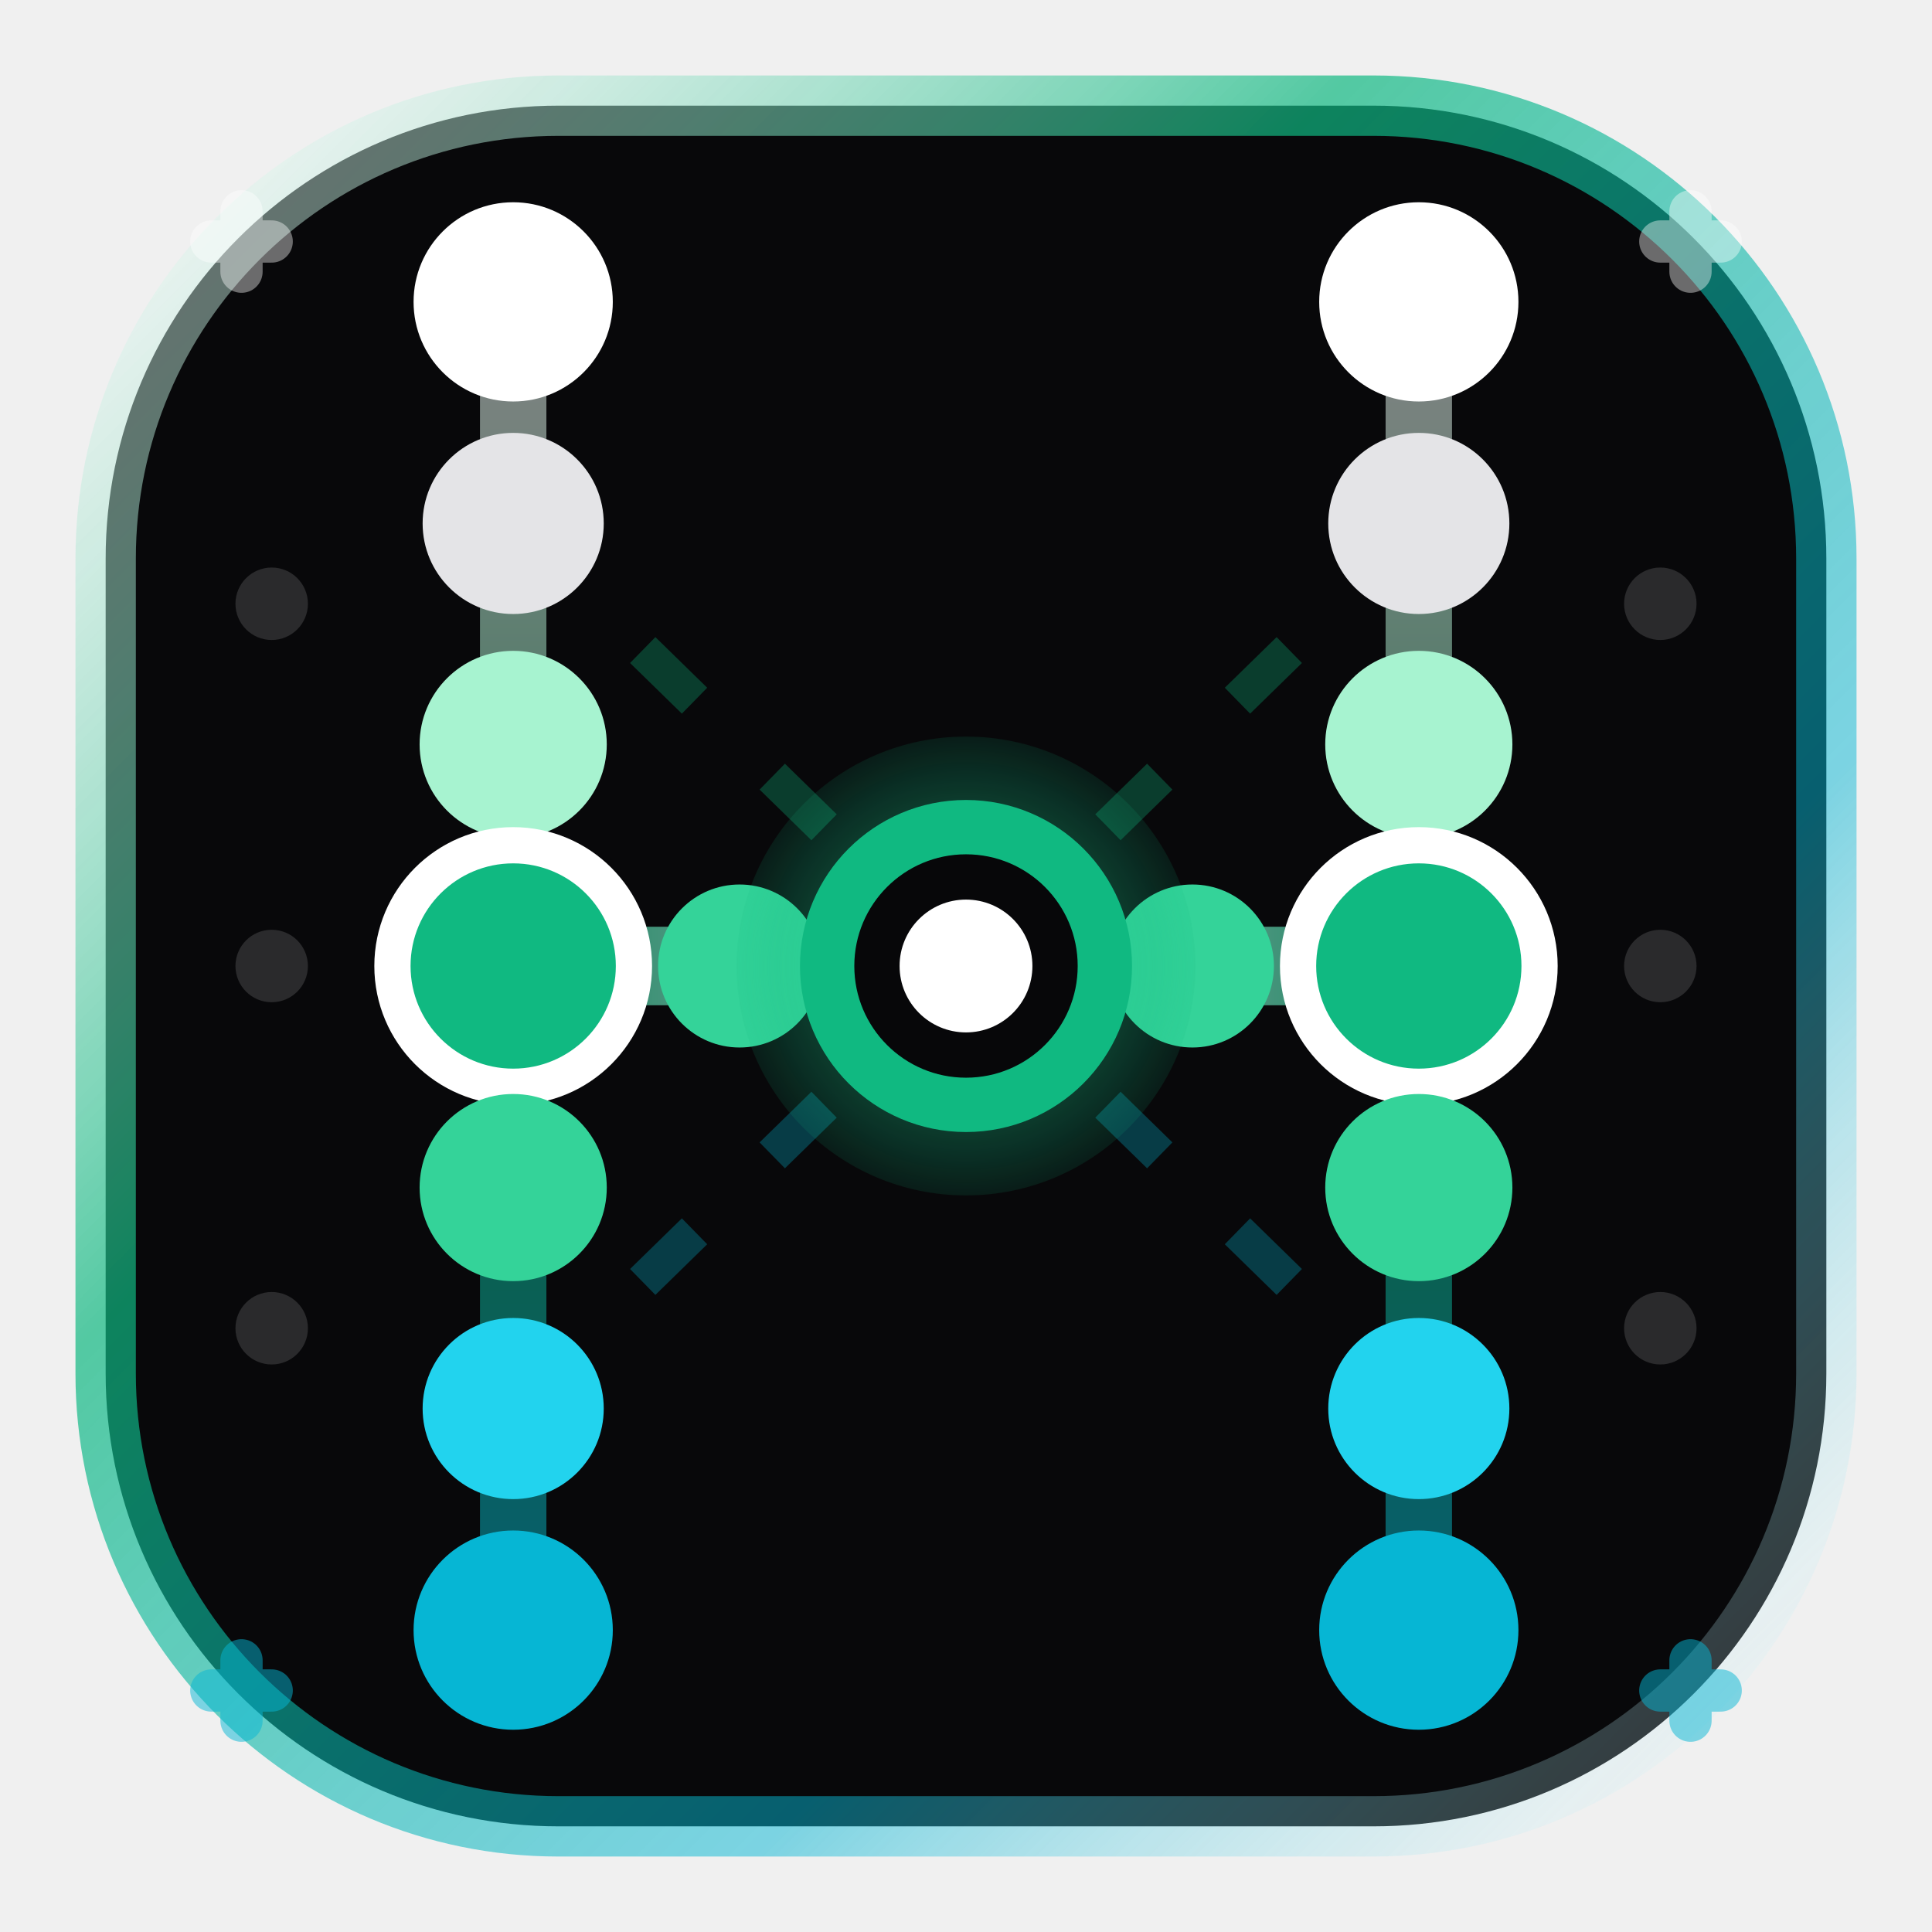
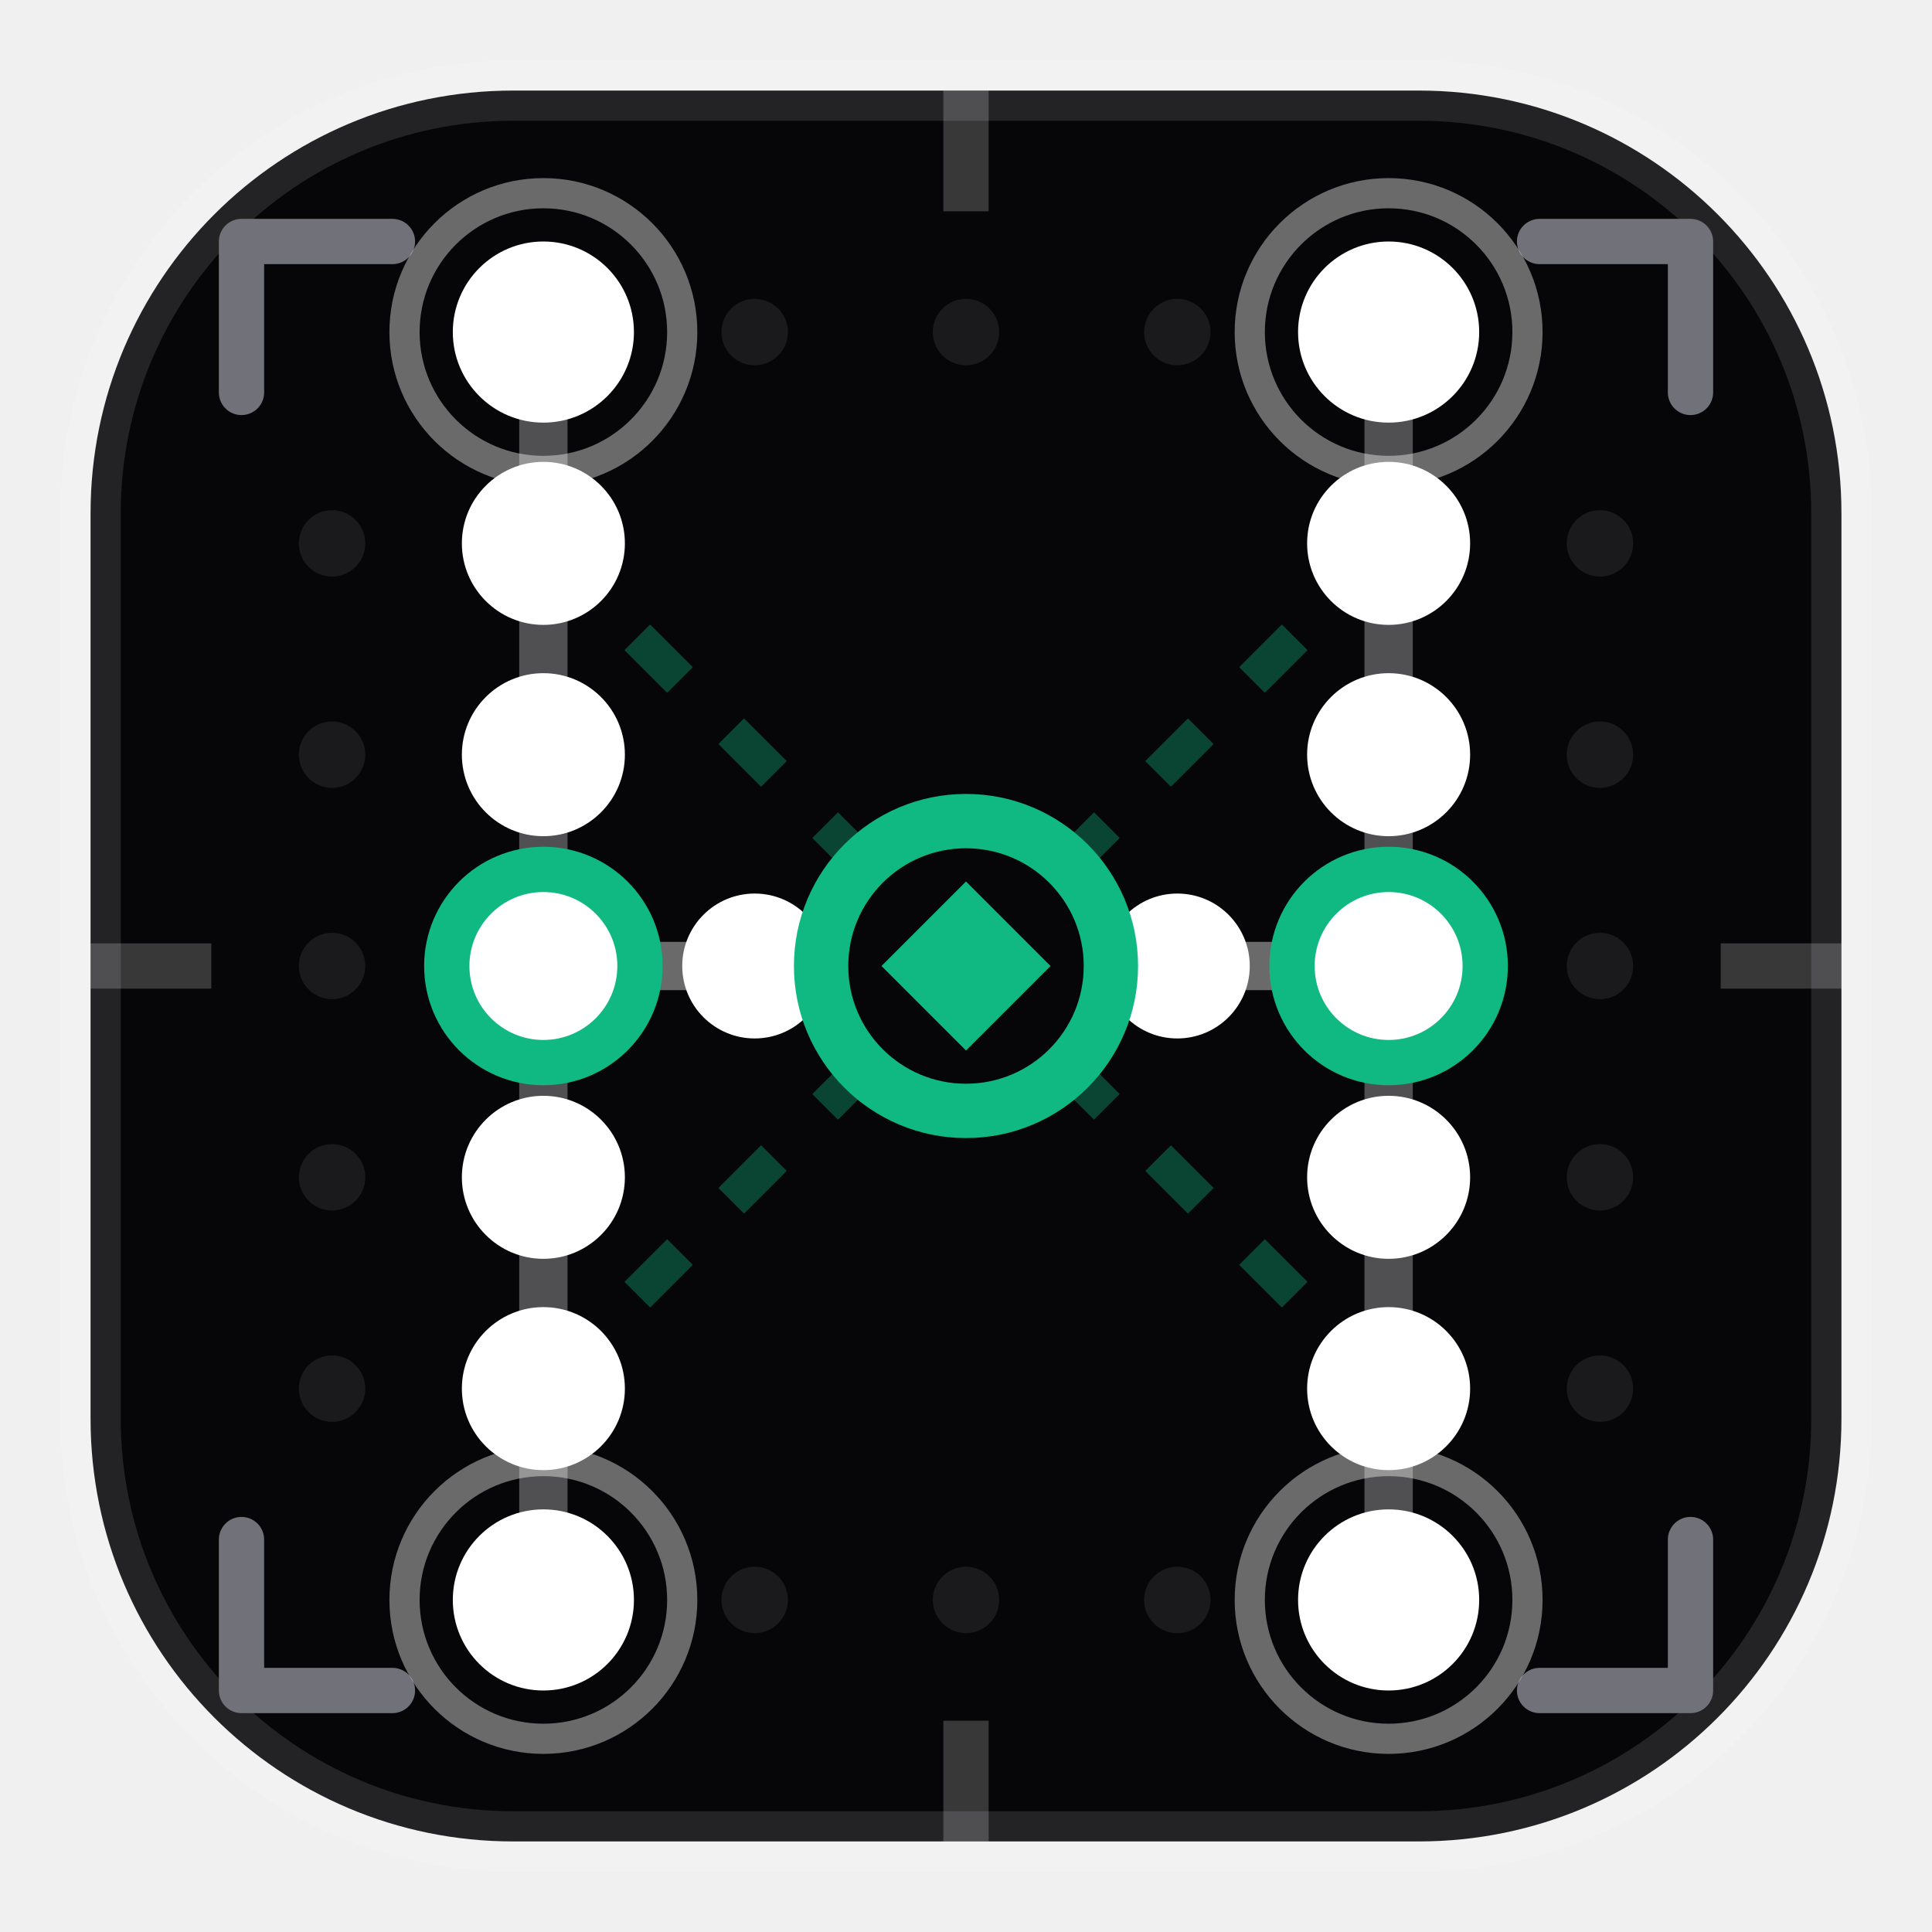
<svg xmlns="http://www.w3.org/2000/svg" width="32" height="32" viewBox="0 0 32 32" fill="none">
-   <defs>
-     <radialGradient id="heraFaviconAura" cx="16" cy="16" r="14" gradientUnits="userSpaceOnUse">
-       <stop offset="0%" stop-color="#10b981" stop-opacity="0.3" />
-       <stop offset="50%" stop-color="#06b6d4" stop-opacity="0.1" />
-       <stop offset="100%" stop-color="#050507" stop-opacity="0" />
-     </radialGradient>
-     <linearGradient id="heraFaviconStroke" x1="2" y1="2" x2="30" y2="30" gradientUnits="userSpaceOnUse">
-       <stop offset="0%" stop-color="#ffffff" stop-opacity="0.4" />
-       <stop offset="35%" stop-color="#10b981" stop-opacity="0.7" />
-       <stop offset="70%" stop-color="#06b6d4" stop-opacity="0.5" />
-       <stop offset="100%" stop-color="#ffffff" stop-opacity="0.15" />
-     </linearGradient>
-     <linearGradient id="heraFaviconSpine" x1="16" y1="5" x2="16" y2="27" gradientUnits="userSpaceOnUse">
-       <stop offset="0%" stop-color="#ffffff" />
-       <stop offset="30%" stop-color="#a7f3d0" />
-       <stop offset="60%" stop-color="#10b981" />
-       <stop offset="100%" stop-color="#06b6d4" />
-     </linearGradient>
-     <linearGradient id="heraFaviconBridge" x1="8.5" y1="16" x2="23.5" y2="16" gradientUnits="userSpaceOnUse">
-       <stop offset="0%" stop-color="#10b981" />
-       <stop offset="50%" stop-color="#ffffff" />
-       <stop offset="100%" stop-color="#10b981" />
-     </linearGradient>
-     <radialGradient id="heraFaviconNexus" cx="16" cy="16" r="4.5" gradientUnits="userSpaceOnUse">
-       <stop offset="0%" stop-color="#ffffff" />
-       <stop offset="30%" stop-color="#34d399" />
-       <stop offset="70%" stop-color="#10b981" stop-opacity="0.5" />
-       <stop offset="100%" stop-color="#10b981" stop-opacity="0" />
-     </radialGradient>
-   </defs>
-   <circle cx="16" cy="16" r="14" fill="url(#heraFaviconAura)" />
-   <rect x="1.75" y="1.75" width="28.5" height="28.5" rx="7.5" fill="#08080a" stroke="url(#heraFaviconStroke)" stroke-width="1" />
-   <path d="M 4 4.5 L 4 3.5 M 3.5 4 L 4.5 4" stroke="#ffffff" stroke-width="0.7" stroke-linecap="round" opacity="0.4" />
-   <path d="M 28 4.5 L 28 3.5 M 27.5 4 L 28.5 4" stroke="#ffffff" stroke-width="0.7" stroke-linecap="round" opacity="0.4" />
-   <path d="M 4 28.5 L 4 27.5 M 3.5 28 L 4.5 28" stroke="#06b6d4" stroke-width="0.7" stroke-linecap="round" opacity="0.5" />
-   <path d="M 28 28.5 L 28 27.5 M 27.5 28 L 28.5 28" stroke="#06b6d4" stroke-width="0.7" stroke-linecap="round" opacity="0.5" />
-   <line x1="8.5" y1="8.67" x2="16" y2="16" stroke="#10b981" stroke-width="0.6" stroke-dasharray="1.2,1.8" stroke-opacity="0.3" />
-   <line x1="23.5" y1="8.67" x2="16" y2="16" stroke="#10b981" stroke-width="0.6" stroke-dasharray="1.2,1.8" stroke-opacity="0.3" />
-   <line x1="8.5" y1="23.33" x2="16" y2="16" stroke="#06b6d4" stroke-width="0.6" stroke-dasharray="1.2,1.8" stroke-opacity="0.3" />
-   <line x1="23.5" y1="23.33" x2="16" y2="16" stroke="#06b6d4" stroke-width="0.6" stroke-dasharray="1.2,1.8" stroke-opacity="0.3" />
-   <line x1="8.5" y1="5" x2="8.5" y2="27" stroke="url(#heraFaviconSpine)" stroke-width="1.1" stroke-linecap="round" stroke-opacity="0.5" />
-   <line x1="23.5" y1="5" x2="23.5" y2="27" stroke="url(#heraFaviconSpine)" stroke-width="1.1" stroke-linecap="round" stroke-opacity="0.5" />
-   <line x1="8.5" y1="16" x2="23.5" y2="16" stroke="url(#heraFaviconBridge)" stroke-width="1.3" stroke-linecap="round" stroke-opacity="0.7" />
-   <circle cx="4.5" cy="10" r="0.6" fill="#ffffff" opacity="0.14" />
-   <circle cx="4.5" cy="16" r="0.6" fill="#ffffff" opacity="0.14" />
-   <circle cx="4.5" cy="22" r="0.6" fill="#ffffff" opacity="0.14" />
-   <circle cx="27.5" cy="10" r="0.6" fill="#ffffff" opacity="0.14" />
-   <circle cx="27.5" cy="16" r="0.6" fill="#ffffff" opacity="0.14" />
-   <circle cx="27.5" cy="22" r="0.6" fill="#ffffff" opacity="0.14" />
-   <circle cx="8.5" cy="5" r="1.65" fill="#ffffff" />
-   <circle cx="8.5" cy="8.67" r="1.5" fill="#e4e4e7" />
-   <circle cx="8.5" cy="12.33" r="1.55" fill="#a7f3d0" />
-   <circle cx="8.5" cy="16" r="2.0" fill="#10b981" stroke="#ffffff" stroke-width="0.6" />
-   <circle cx="8.5" cy="19.67" r="1.55" fill="#34d399" />
-   <circle cx="8.5" cy="23.33" r="1.5" fill="#22d3ee" />
-   <circle cx="8.5" cy="27" r="1.65" fill="#06b6d4" />
-   <circle cx="23.5" cy="5" r="1.65" fill="#ffffff" />
-   <circle cx="23.5" cy="8.67" r="1.5" fill="#e4e4e7" />
-   <circle cx="23.5" cy="12.33" r="1.55" fill="#a7f3d0" />
-   <circle cx="23.5" cy="16" r="2.0" fill="#10b981" stroke="#ffffff" stroke-width="0.6" />
-   <circle cx="23.5" cy="19.67" r="1.55" fill="#34d399" />
-   <circle cx="23.5" cy="23.33" r="1.5" fill="#22d3ee" />
-   <circle cx="23.5" cy="27" r="1.65" fill="#06b6d4" />
-   <circle cx="12.25" cy="16" r="1.35" fill="#34d399" />
-   <circle cx="19.75" cy="16" r="1.35" fill="#34d399" />
-   <circle cx="16" cy="16" r="3.8" fill="url(#heraFaviconNexus)" opacity="0.45" />
-   <circle cx="16" cy="16" r="2.3" fill="#070709" stroke="#10b981" stroke-width="0.9" />
-   <circle cx="16" cy="16" r="1.1" fill="#ffffff" />
+   <rect x="1.5" y="1.5" width="29" height="29" rx="7" fill="#060608" stroke="rgba(255, 255, 255, 0.12)" stroke-width="1" />
+   <path d="M 4 6.5 L 4 4 L 6.5 4" stroke="#71717a" stroke-width="0.75" stroke-linecap="round" stroke-linejoin="round" />
+   <path d="M 28 6.5 L 28 4 L 25.5 4" stroke="#71717a" stroke-width="0.75" stroke-linecap="round" stroke-linejoin="round" />
+   <path d="M 4 25.5 L 4 28 L 6.5 28" stroke="#71717a" stroke-width="0.75" stroke-linecap="round" stroke-linejoin="round" />
+   <path d="M 28 25.5 L 28 28 L 25.5 28" stroke="#71717a" stroke-width="0.75" stroke-linecap="round" stroke-linejoin="round" />
+   <line x1="16" y1="1.5" x2="16" y2="3.5" stroke="rgba(255,255,255,0.2)" stroke-width="0.75" />
+   <line x1="16" y1="28.5" x2="16" y2="30.5" stroke="rgba(255,255,255,0.2)" stroke-width="0.75" />
+   <line x1="1.5" y1="16" x2="3.5" y2="16" stroke="rgba(255,255,255,0.2)" stroke-width="0.75" />
+   <line x1="28.5" y1="16" x2="30.5" y2="16" stroke="rgba(255,255,255,0.2)" stroke-width="0.75" />
+   <circle cx="5.5" cy="9" r="0.55" fill="#3f3f46" opacity="0.35" />
+   <circle cx="5.5" cy="12.5" r="0.55" fill="#3f3f46" opacity="0.35" />
+   <circle cx="5.5" cy="16" r="0.55" fill="#3f3f46" opacity="0.35" />
+   <circle cx="5.5" cy="19.5" r="0.55" fill="#3f3f46" opacity="0.35" />
+   <circle cx="5.5" cy="23" r="0.55" fill="#3f3f46" opacity="0.35" />
+   <circle cx="26.5" cy="9" r="0.55" fill="#3f3f46" opacity="0.35" />
+   <circle cx="26.5" cy="12.5" r="0.55" fill="#3f3f46" opacity="0.35" />
+   <circle cx="26.5" cy="16" r="0.55" fill="#3f3f46" opacity="0.35" />
+   <circle cx="26.5" cy="19.5" r="0.55" fill="#3f3f46" opacity="0.35" />
+   <circle cx="26.5" cy="23" r="0.55" fill="#3f3f46" opacity="0.35" />
+   <circle cx="12.5" cy="5.5" r="0.55" fill="#3f3f46" opacity="0.35" />
+   <circle cx="16" cy="5.5" r="0.55" fill="#3f3f46" opacity="0.35" />
+   <circle cx="19.5" cy="5.5" r="0.55" fill="#3f3f46" opacity="0.35" />
+   <circle cx="12.5" cy="26.5" r="0.55" fill="#3f3f46" opacity="0.35" />
+   <circle cx="16" cy="26.5" r="0.55" fill="#3f3f46" opacity="0.35" />
+   <circle cx="19.5" cy="26.5" r="0.55" fill="#3f3f46" opacity="0.35" />
+   <line x1="9" y1="5.5" x2="9" y2="26.5" stroke="#ffffff" stroke-width="0.8" stroke-opacity="0.3" />
+   <line x1="23" y1="5.5" x2="23" y2="26.5" stroke="#ffffff" stroke-width="0.8" stroke-opacity="0.3" />
+   <line x1="9" y1="16" x2="23" y2="16" stroke="#ffffff" stroke-width="0.8" stroke-opacity="0.4" />
+   <line x1="9" y1="9" x2="16" y2="16" stroke="#10b981" stroke-width="0.6" stroke-dasharray="1 1.2" stroke-opacity="0.35" />
+   <line x1="23" y1="9" x2="16" y2="16" stroke="#10b981" stroke-width="0.6" stroke-dasharray="1 1.2" stroke-opacity="0.35" />
+   <line x1="9" y1="23" x2="16" y2="16" stroke="#10b981" stroke-width="0.6" stroke-dasharray="1 1.2" stroke-opacity="0.35" />
+   <line x1="23" y1="23" x2="16" y2="16" stroke="#10b981" stroke-width="0.6" stroke-dasharray="1 1.2" stroke-opacity="0.35" />
+   <circle cx="9" cy="5.5" r="1.5" fill="#ffffff" />
+   <circle cx="9" cy="5.5" r="2.3" stroke="#ffffff" stroke-width="0.5" stroke-opacity="0.4" />
+   <circle cx="9" cy="9.0" r="1.35" fill="#ffffff" />
+   <circle cx="9" cy="12.5" r="1.35" fill="#ffffff" />
+   <circle cx="9" cy="16.0" r="1.6" fill="#ffffff" stroke="#10b981" stroke-width="0.75" />
+   <circle cx="9" cy="19.5" r="1.35" fill="#ffffff" />
+   <circle cx="9" cy="23.0" r="1.35" fill="#ffffff" />
+   <circle cx="9" cy="26.5" r="1.5" fill="#ffffff" />
+   <circle cx="9" cy="26.5" r="2.3" stroke="#ffffff" stroke-width="0.5" stroke-opacity="0.4" />
+   <circle cx="23" cy="5.5" r="1.5" fill="#ffffff" />
+   <circle cx="23" cy="5.5" r="2.3" stroke="#ffffff" stroke-width="0.5" stroke-opacity="0.4" />
+   <circle cx="23" cy="9.0" r="1.35" fill="#ffffff" />
+   <circle cx="23" cy="12.5" r="1.35" fill="#ffffff" />
+   <circle cx="23" cy="16.0" r="1.6" fill="#ffffff" stroke="#10b981" stroke-width="0.75" />
+   <circle cx="23" cy="19.5" r="1.35" fill="#ffffff" />
+   <circle cx="23" cy="23.0" r="1.35" fill="#ffffff" />
+   <circle cx="23" cy="26.5" r="1.5" fill="#ffffff" />
+   <circle cx="23" cy="26.5" r="2.3" stroke="#ffffff" stroke-width="0.5" stroke-opacity="0.4" />
+   <circle cx="12.5" cy="16.0" r="1.2" fill="#ffffff" />
+   <circle cx="19.5" cy="16.0" r="1.2" fill="#ffffff" />
+   <circle cx="16" cy="16" r="2.4" stroke="#10b981" stroke-width="0.9" fill="#060608" />
+   <polygon points="16,14.6 17.4,16 16,17.4 14.6,16" fill="#10b981" />
</svg>
